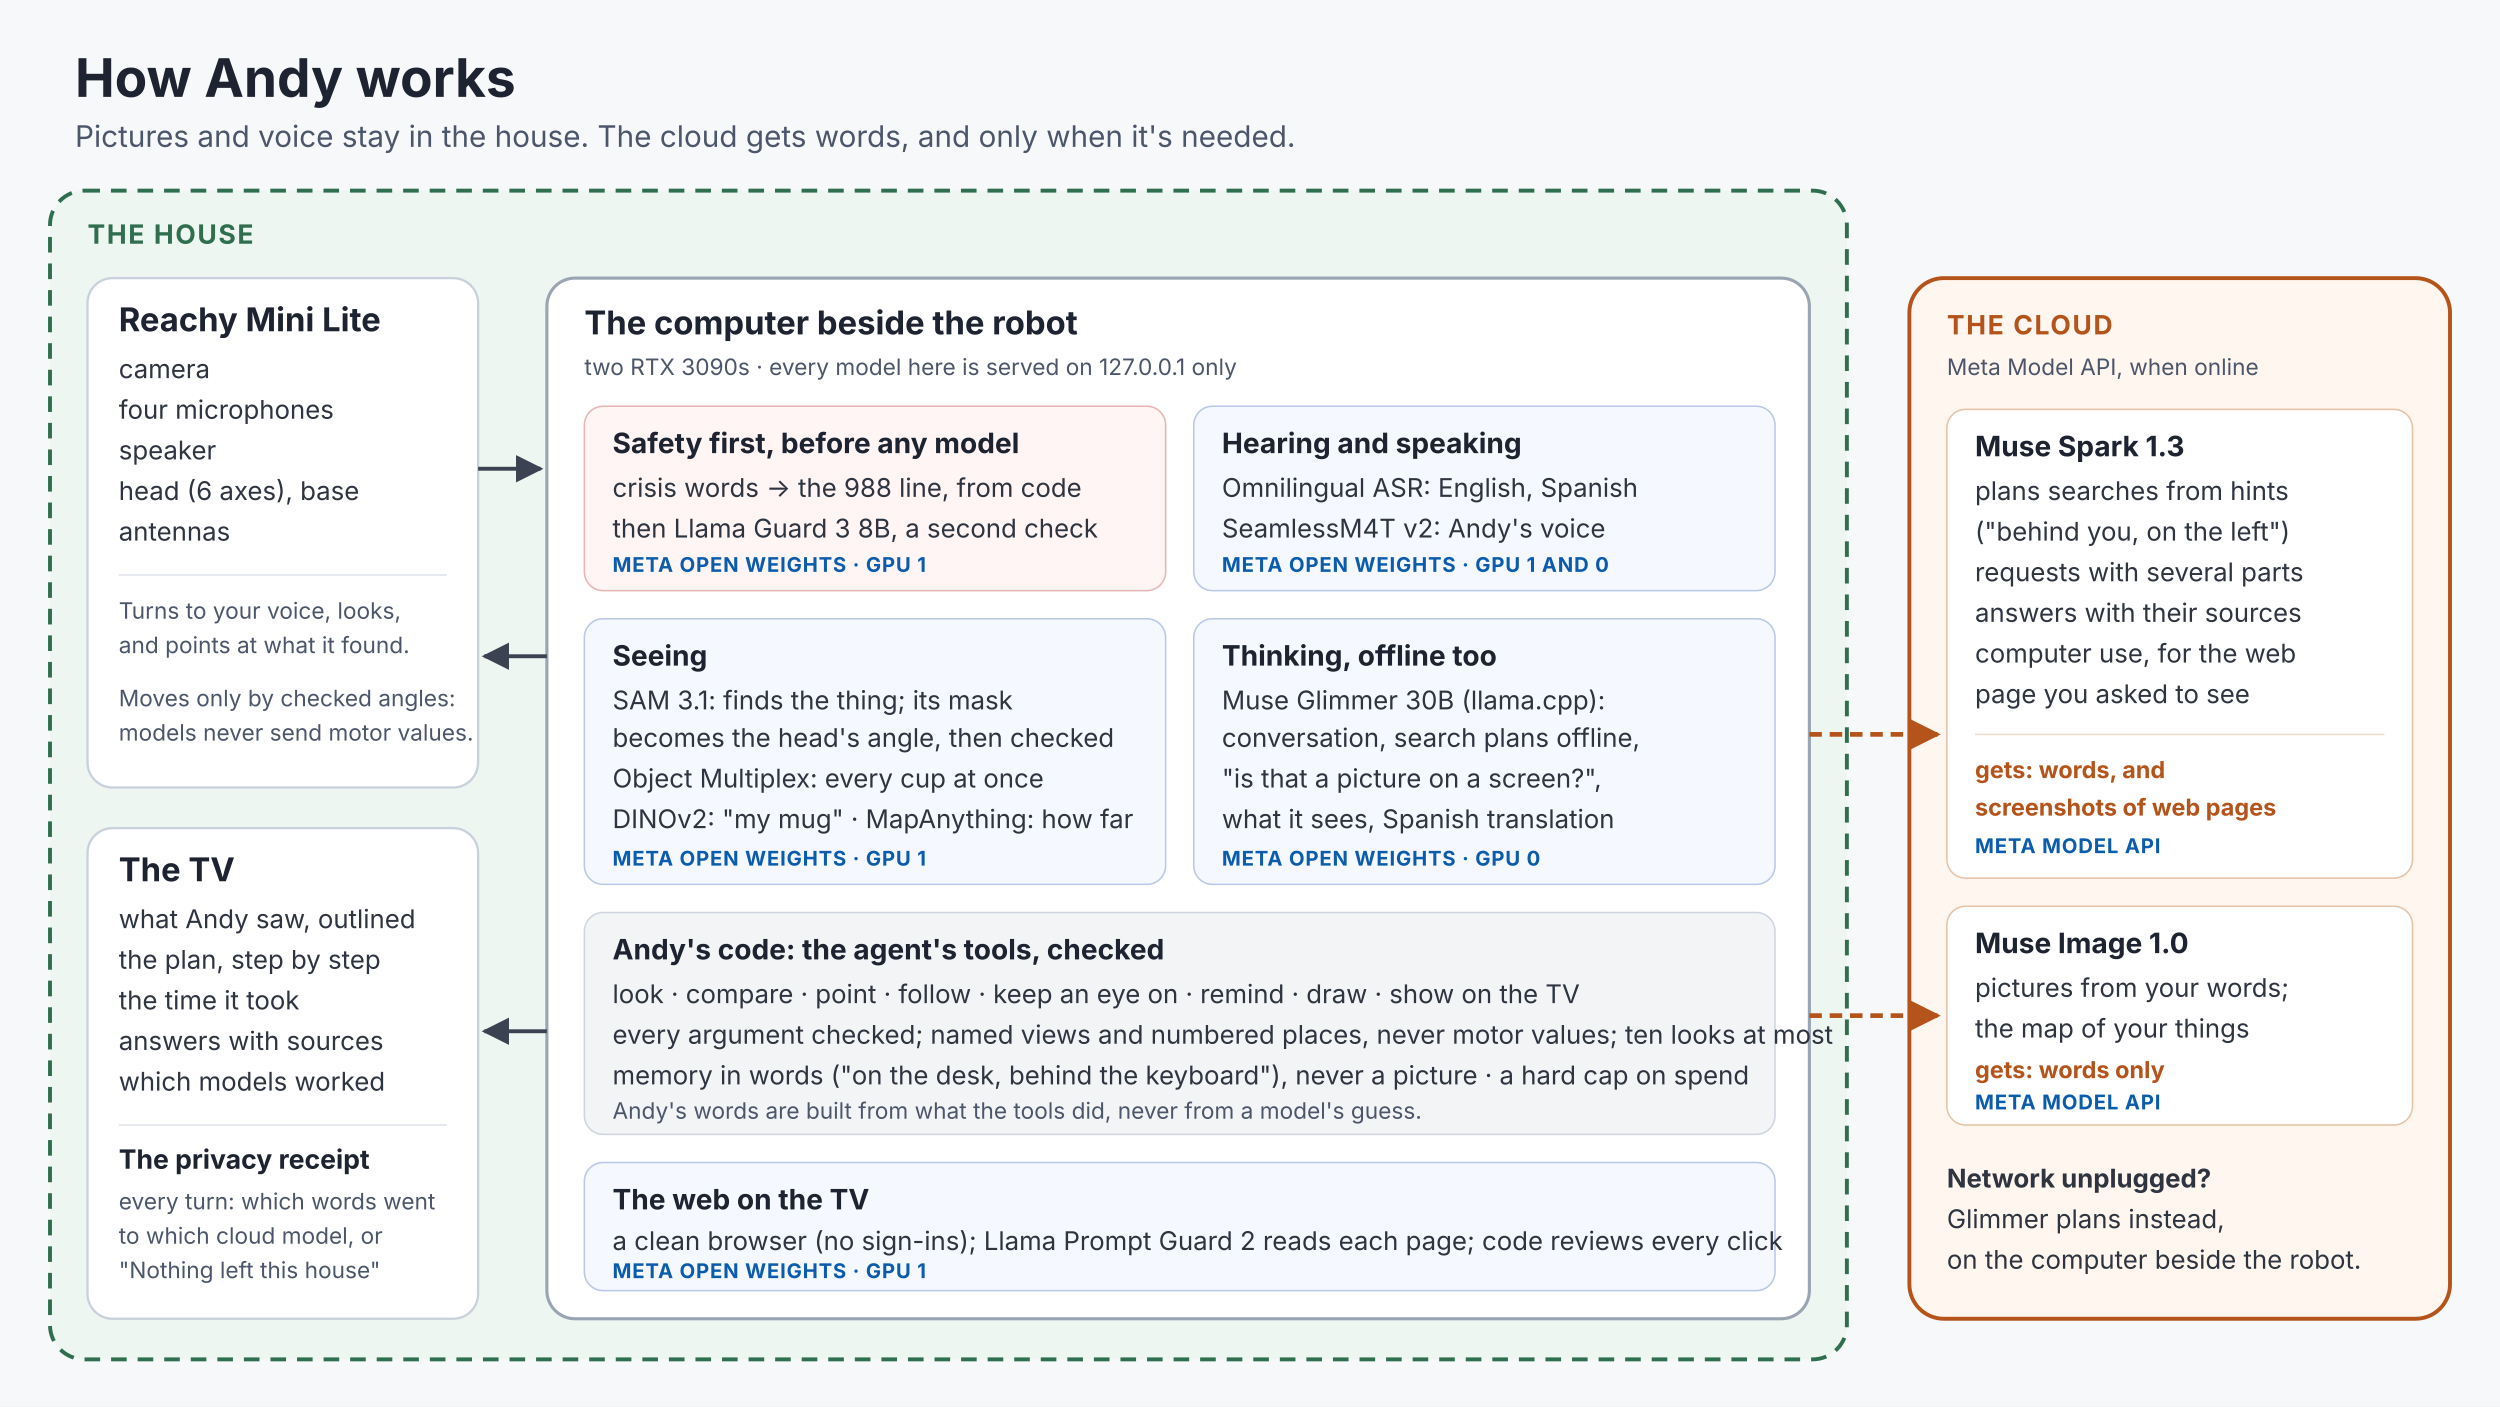
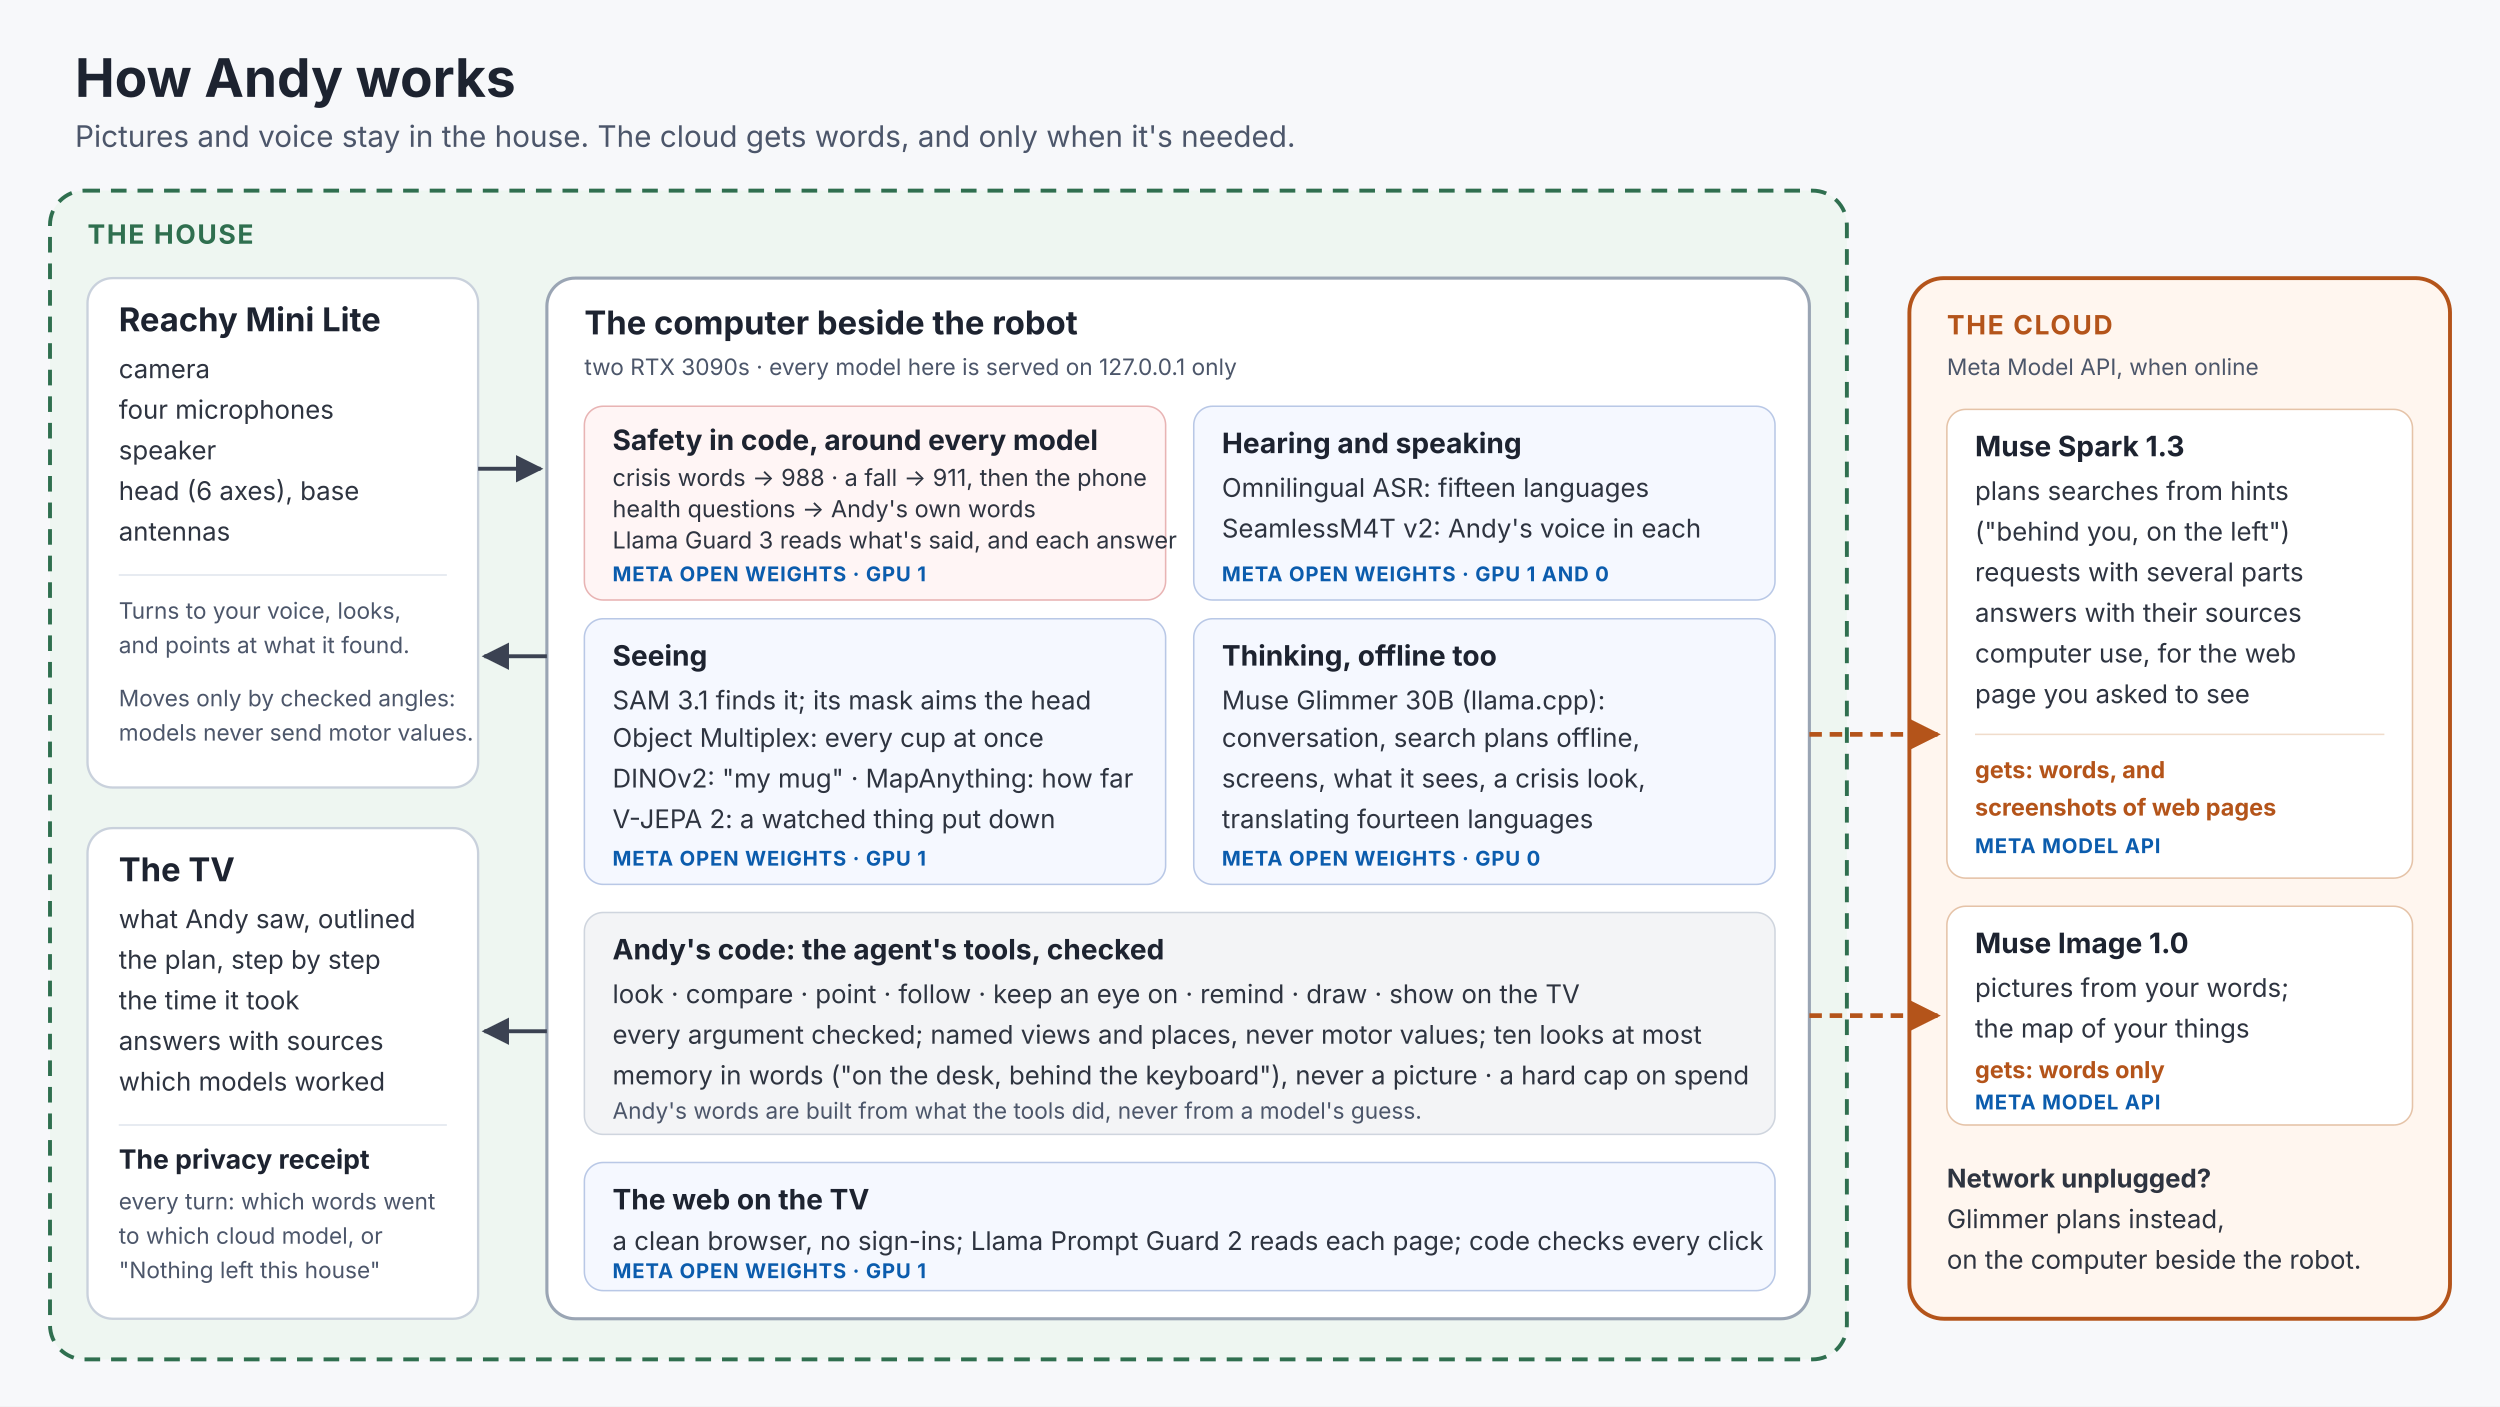
<svg xmlns="http://www.w3.org/2000/svg" viewBox="0 0 1600 900" width="1600" height="900" font-family="Atkinson Hyperlegible Next, Atkinson Hyperlegible, Inter, Helvetica, Arial, sans-serif">
  <defs>
    <marker id="arrow" viewBox="0 0 10 10" refX="9" refY="5" markerWidth="7" markerHeight="7" orient="auto-start-reverse">
      <path d="M0,0 L10,5 L0,10 z" fill="#3b4252" />
    </marker>
    <marker id="arrow-cloud" viewBox="0 0 10 10" refX="9" refY="5" markerWidth="7" markerHeight="7" orient="auto-start-reverse">
      <path d="M0,0 L10,5 L0,10 z" fill="#b4541a" />
    </marker>
  </defs>
  <style>
    .title { font-size: 34px; font-weight: 700; fill: #1d2330; }
    .sub { font-size: 19px; fill: #4c566a; }
    .h { font-size: 21px; font-weight: 700; fill: #1d2330; }
    .t { font-size: 16.5px; fill: #2e3440; }
    .s { font-size: 14.5px; fill: #4c566a; }
    .meta { font-size: 13px; font-weight: 700; fill: #0b5cad; letter-spacing: 0.04em; }
    .other { font-size: 13px; font-weight: 700; fill: #6b7280; letter-spacing: 0.04em; }
    .lab { font-size: 15px; fill: #3b4252; }
    .labc { font-size: 15px; fill: #b4541a; font-weight: 700; }
    .house { font-size: 17px; font-weight: 700; fill: #2f6f4f; letter-spacing: 0.06em; }
    .cloudh { font-size: 17px; font-weight: 700; fill: #b4541a; letter-spacing: 0.06em; }
  </style>
  <rect width="1600" height="900" fill="#f7f8fa" />
  <text x="48" y="62" class="title">How Andy works</text>
  <text x="48" y="94" class="sub">Pictures and voice stay in the house. The cloud gets words, and only when it's needed.</text>
  <rect x="32" y="122" width="1150" height="748" rx="22" fill="#eef6f1" stroke="#2f6f4f" stroke-width="2.5" stroke-dasharray="10 7" />
  <text x="56" y="156" class="house">THE HOUSE</text>
  <rect x="56" y="178" width="250" height="326" rx="16" fill="#ffffff" stroke="#c9d1dc" stroke-width="1.5" />
  <text x="76" y="212" class="h">Reachy Mini Lite</text>
  <text x="76" y="242" class="t">camera</text>
  <text x="76" y="268" class="t">four microphones</text>
  <text x="76" y="294" class="t">speaker</text>
  <text x="76" y="320" class="t">head (6 axes), base</text>
  <text x="76" y="346" class="t">antennas</text>
  <line x1="76" y1="368" x2="286" y2="368" stroke="#e1e6ed" />
  <text x="76" y="396" class="s">Turns to your voice, looks,</text>
  <text x="76" y="418" class="s">and points at what it found.</text>
  <text x="76" y="452" class="s">Moves only by checked angles:</text>
  <text x="76" y="474" class="s">models never send motor values.</text>
  <rect x="56" y="530" width="250" height="314" rx="16" fill="#ffffff" stroke="#c9d1dc" stroke-width="1.5" />
  <text x="76" y="564" class="h">The TV</text>
  <text x="76" y="594" class="t">what Andy saw, outlined</text>
  <text x="76" y="620" class="t">the plan, step by step</text>
  <text x="76" y="646" class="t">the time it took</text>
  <text x="76" y="672" class="t">answers with sources</text>
  <text x="76" y="698" class="t">which models worked</text>
  <line x1="76" y1="720" x2="286" y2="720" stroke="#e1e6ed" />
  <text x="76" y="748" class="h" style="font-size:17px">The privacy receipt</text>
  <text x="76" y="774" class="s">every turn: which words went</text>
  <text x="76" y="796" class="s">to which cloud model, or</text>
  <text x="76" y="818" class="s">"Nothing left this house"</text>
  <rect x="350" y="178" width="808" height="666" rx="18" fill="#ffffff" stroke="#9aa5b4" stroke-width="2" />
  <text x="374" y="214" class="h">The computer beside the robot</text>
  <text x="374" y="240" class="s">two RTX 3090s · every model here is served on 127.0.0.1 only</text>
-   <rect x="374" y="260" width="372" height="118" rx="12" fill="#fff5f5" stroke="#e8b4b4" />
-   <text x="392" y="290" class="h" style="font-size:18px">Safety first, before any model</text>
-   <text x="392" y="318" class="t">crisis words → the 988 line, from code</text>
-   <text x="392" y="344" class="t">then Llama Guard 3 8B, a second check</text>
-   <text x="392" y="366" class="meta">META OPEN WEIGHTS · GPU 1</text>
-   <rect x="764" y="260" width="372" height="118" rx="12" fill="#f5f8ff" stroke="#b9c8e6" />
+   <rect x="374" y="260" width="372" height="124" rx="12" fill="#fff5f5" stroke="#e8b4b4" />
+   <text x="392" y="288" class="h" style="font-size:18px">Safety in code, around every model</text>
+   <text x="392" y="311" class="t" style="font-size:15px">crisis words → 988 · a fall → 911, then the phone</text>
+   <text x="392" y="331" class="t" style="font-size:15px">health questions → Andy's own words</text>
+   <text x="392" y="351" class="t" style="font-size:15px">Llama Guard 3 reads what's said, and each answer</text>
+   <text x="392" y="372" class="meta">META OPEN WEIGHTS · GPU 1</text>
+   <rect x="764" y="260" width="372" height="124" rx="12" fill="#f5f8ff" stroke="#b9c8e6" />
  <text x="782" y="290" class="h" style="font-size:18px">Hearing and speaking</text>
-   <text x="782" y="318" class="t">Omnilingual ASR: English, Spanish</text>
-   <text x="782" y="344" class="t">SeamlessM4T v2: Andy's voice</text>
-   <text x="782" y="366" class="meta">META OPEN WEIGHTS · GPU 1 AND 0</text>
+   <text x="782" y="318" class="t">Omnilingual ASR: fifteen languages</text>
+   <text x="782" y="344" class="t">SeamlessM4T v2: Andy's voice in each</text>
+   <text x="782" y="372" class="meta">META OPEN WEIGHTS · GPU 1 AND 0</text>
  <rect x="374" y="396" width="372" height="170" rx="12" fill="#f5f8ff" stroke="#b9c8e6" />
  <text x="392" y="426" class="h" style="font-size:18px">Seeing</text>
-   <text x="392" y="454" class="t">SAM 3.1: finds the thing; its mask</text>
-   <text x="392" y="478" class="t">becomes the head's angle, then checked</text>
-   <text x="392" y="504" class="t">Object Multiplex: every cup at once</text>
-   <text x="392" y="530" class="t">DINOv2: "my mug" · MapAnything: how far</text>
+   <text x="392" y="454" class="t">SAM 3.1 finds it; its mask aims the head</text>
+   <text x="392" y="478" class="t">Object Multiplex: every cup at once</text>
+   <text x="392" y="504" class="t">DINOv2: "my mug" · MapAnything: how far</text>
+   <text x="392" y="530" class="t">V-JEPA 2: a watched thing put down</text>
  <text x="392" y="554" class="meta">META OPEN WEIGHTS · GPU 1</text>
  <rect x="764" y="396" width="372" height="170" rx="12" fill="#f5f8ff" stroke="#b9c8e6" />
  <text x="782" y="426" class="h" style="font-size:18px">Thinking, offline too</text>
  <text x="782" y="454" class="t">Muse Glimmer 30B (llama.cpp):</text>
  <text x="782" y="478" class="t">conversation, search plans offline,</text>
-   <text x="782" y="504" class="t">"is that a picture on a screen?",</text>
-   <text x="782" y="530" class="t">what it sees, Spanish translation</text>
+   <text x="782" y="504" class="t">screens, what it sees, a crisis look,</text>
+   <text x="782" y="530" class="t">translating fourteen languages</text>
  <text x="782" y="554" class="meta">META OPEN WEIGHTS · GPU 0</text>
  <rect x="374" y="584" width="762" height="142" rx="12" fill="#f3f4f6" stroke="#cfd5de" />
  <text x="392" y="614" class="h" style="font-size:18px">Andy's code: the agent's tools, checked</text>
  <text x="392" y="642" class="t">look · compare · point · follow · keep an eye on · remind · draw · show on the TV</text>
-   <text x="392" y="668" class="t">every argument checked; named views and numbered places, never motor values; ten looks at most</text>
+   <text x="392" y="668" class="t">every argument checked; named views and places, never motor values; ten looks at most</text>
  <text x="392" y="694" class="t">memory in words ("on the desk, behind the keyboard"), never a picture · a hard cap on spend</text>
  <text x="392" y="716" class="s">Andy's words are built from what the tools did, never from a model's guess.</text>
  <rect x="374" y="744" width="762" height="82" rx="12" fill="#f5f8ff" stroke="#b9c8e6" />
  <text x="392" y="774" class="h" style="font-size:18px">The web on the TV</text>
-   <text x="392" y="800" class="t">a clean browser (no sign-ins); Llama Prompt Guard 2 reads each page; code reviews every click</text>
+   <text x="392" y="800" class="t">a clean browser, no sign-ins; Llama Prompt Guard 2 reads each page; code checks every click</text>
  <text x="392" y="818" class="meta">META OPEN WEIGHTS · GPU 1</text>
  <line x1="306" y1="300" x2="346" y2="300" stroke="#3b4252" stroke-width="2.5" marker-end="url(#arrow)" />
  <line x1="350" y1="420" x2="310" y2="420" stroke="#3b4252" stroke-width="2.5" marker-end="url(#arrow)" />
  <line x1="350" y1="660" x2="310" y2="660" stroke="#3b4252" stroke-width="2.5" marker-end="url(#arrow)" />
  <rect x="1222" y="178" width="346" height="666" rx="22" fill="#fff6ef" stroke="#b4541a" stroke-width="2.5" />
  <text x="1246" y="214" class="cloudh">THE CLOUD</text>
  <text x="1246" y="240" class="s">Meta Model API, when online</text>
  <rect x="1246" y="262" width="298" height="300" rx="12" fill="#ffffff" stroke="#e5c3a8" />
  <text x="1264" y="292" class="h" style="font-size:18px">Muse Spark 1.3</text>
  <text x="1264" y="320" class="t">plans searches from hints</text>
  <text x="1264" y="346" class="t">("behind you, on the left")</text>
  <text x="1264" y="372" class="t">requests with several parts</text>
  <text x="1264" y="398" class="t">answers with their sources</text>
  <text x="1264" y="424" class="t">computer use, for the web</text>
  <text x="1264" y="450" class="t">page you asked to see</text>
  <line x1="1264" y1="470" x2="1526" y2="470" stroke="#f0dccb" />
  <text x="1264" y="498" class="labc">gets: words, and</text>
  <text x="1264" y="522" class="labc">screenshots of web pages</text>
  <text x="1264" y="546" class="meta">META MODEL API</text>
  <rect x="1246" y="580" width="298" height="140" rx="12" fill="#ffffff" stroke="#e5c3a8" />
  <text x="1264" y="610" class="h" style="font-size:18px">Muse Image 1.0</text>
  <text x="1264" y="638" class="t">pictures from your words;</text>
  <text x="1264" y="664" class="t">the map of your things</text>
  <text x="1264" y="690" class="labc">gets: words only</text>
  <text x="1264" y="710" class="meta">META MODEL API</text>
  <text x="1246" y="760" class="t" style="font-weight:700">Network unplugged?</text>
  <text x="1246" y="786" class="t">Glimmer plans instead,</text>
  <text x="1246" y="812" class="t">on the computer beside the robot.</text>
  <line x1="1158" y1="470" x2="1240" y2="470" stroke="#b4541a" stroke-width="3" marker-end="url(#arrow-cloud)" stroke-dasharray="8 5" />
  <line x1="1158" y1="650" x2="1240" y2="650" stroke="#b4541a" stroke-width="3" marker-end="url(#arrow-cloud)" stroke-dasharray="8 5" />
</svg>
